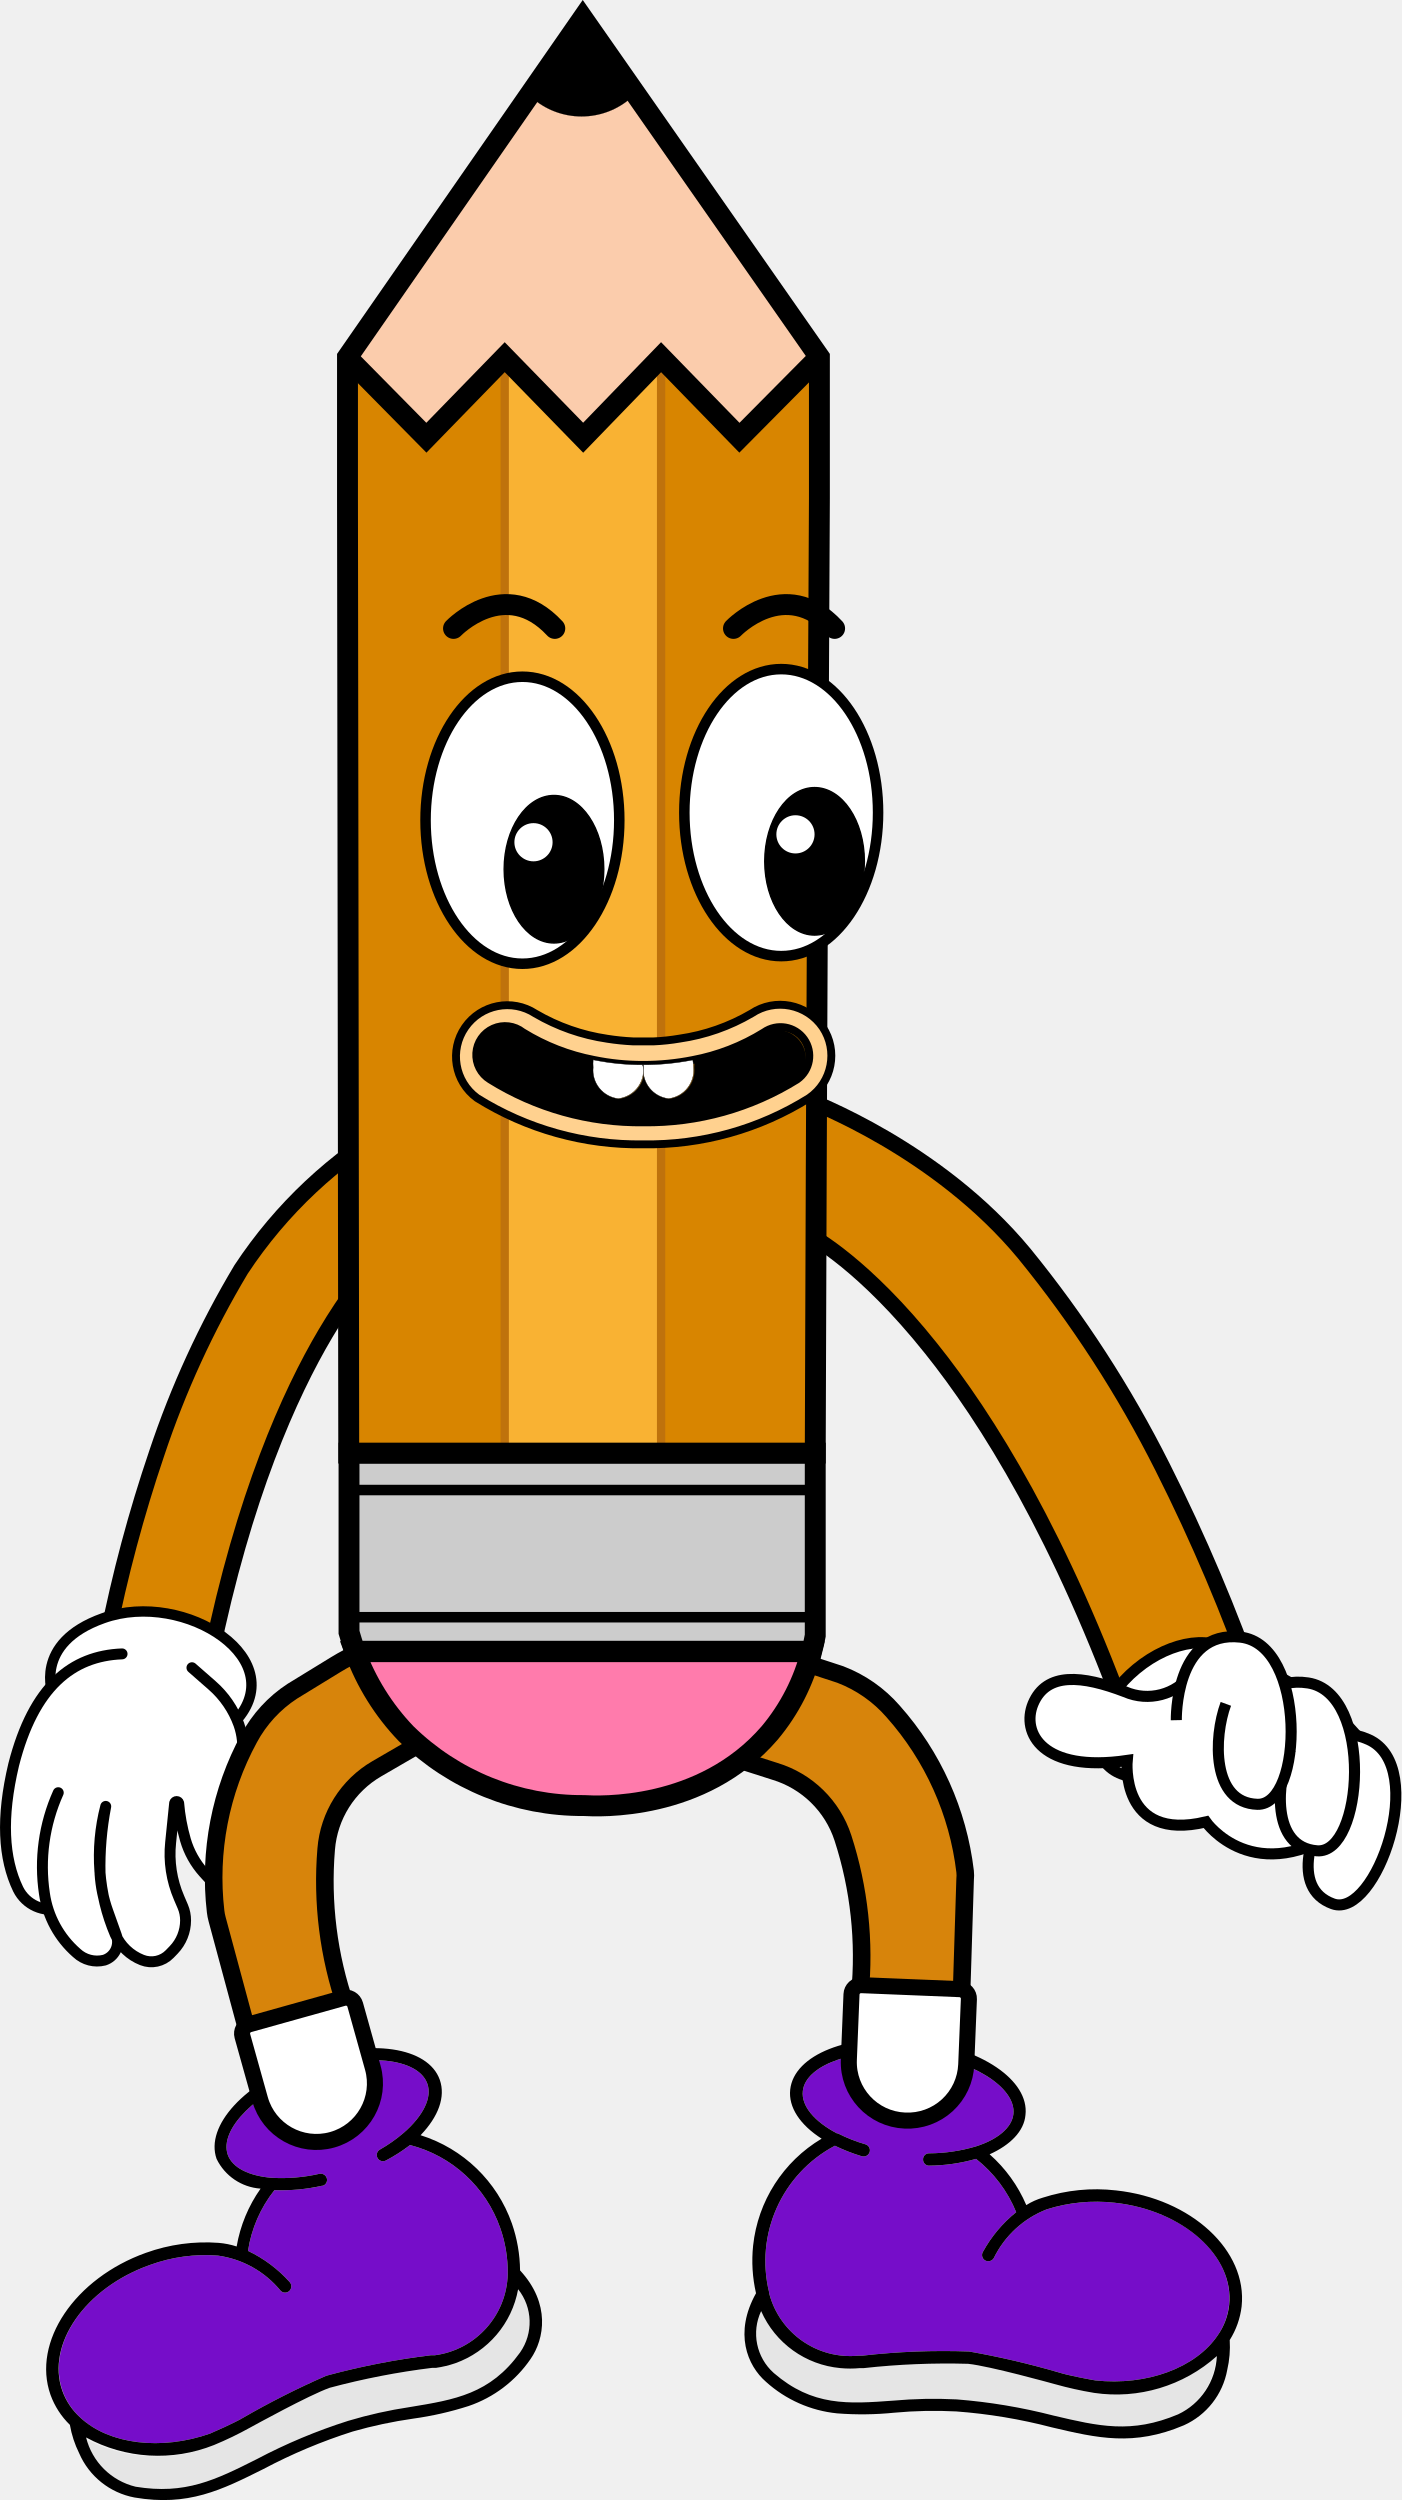
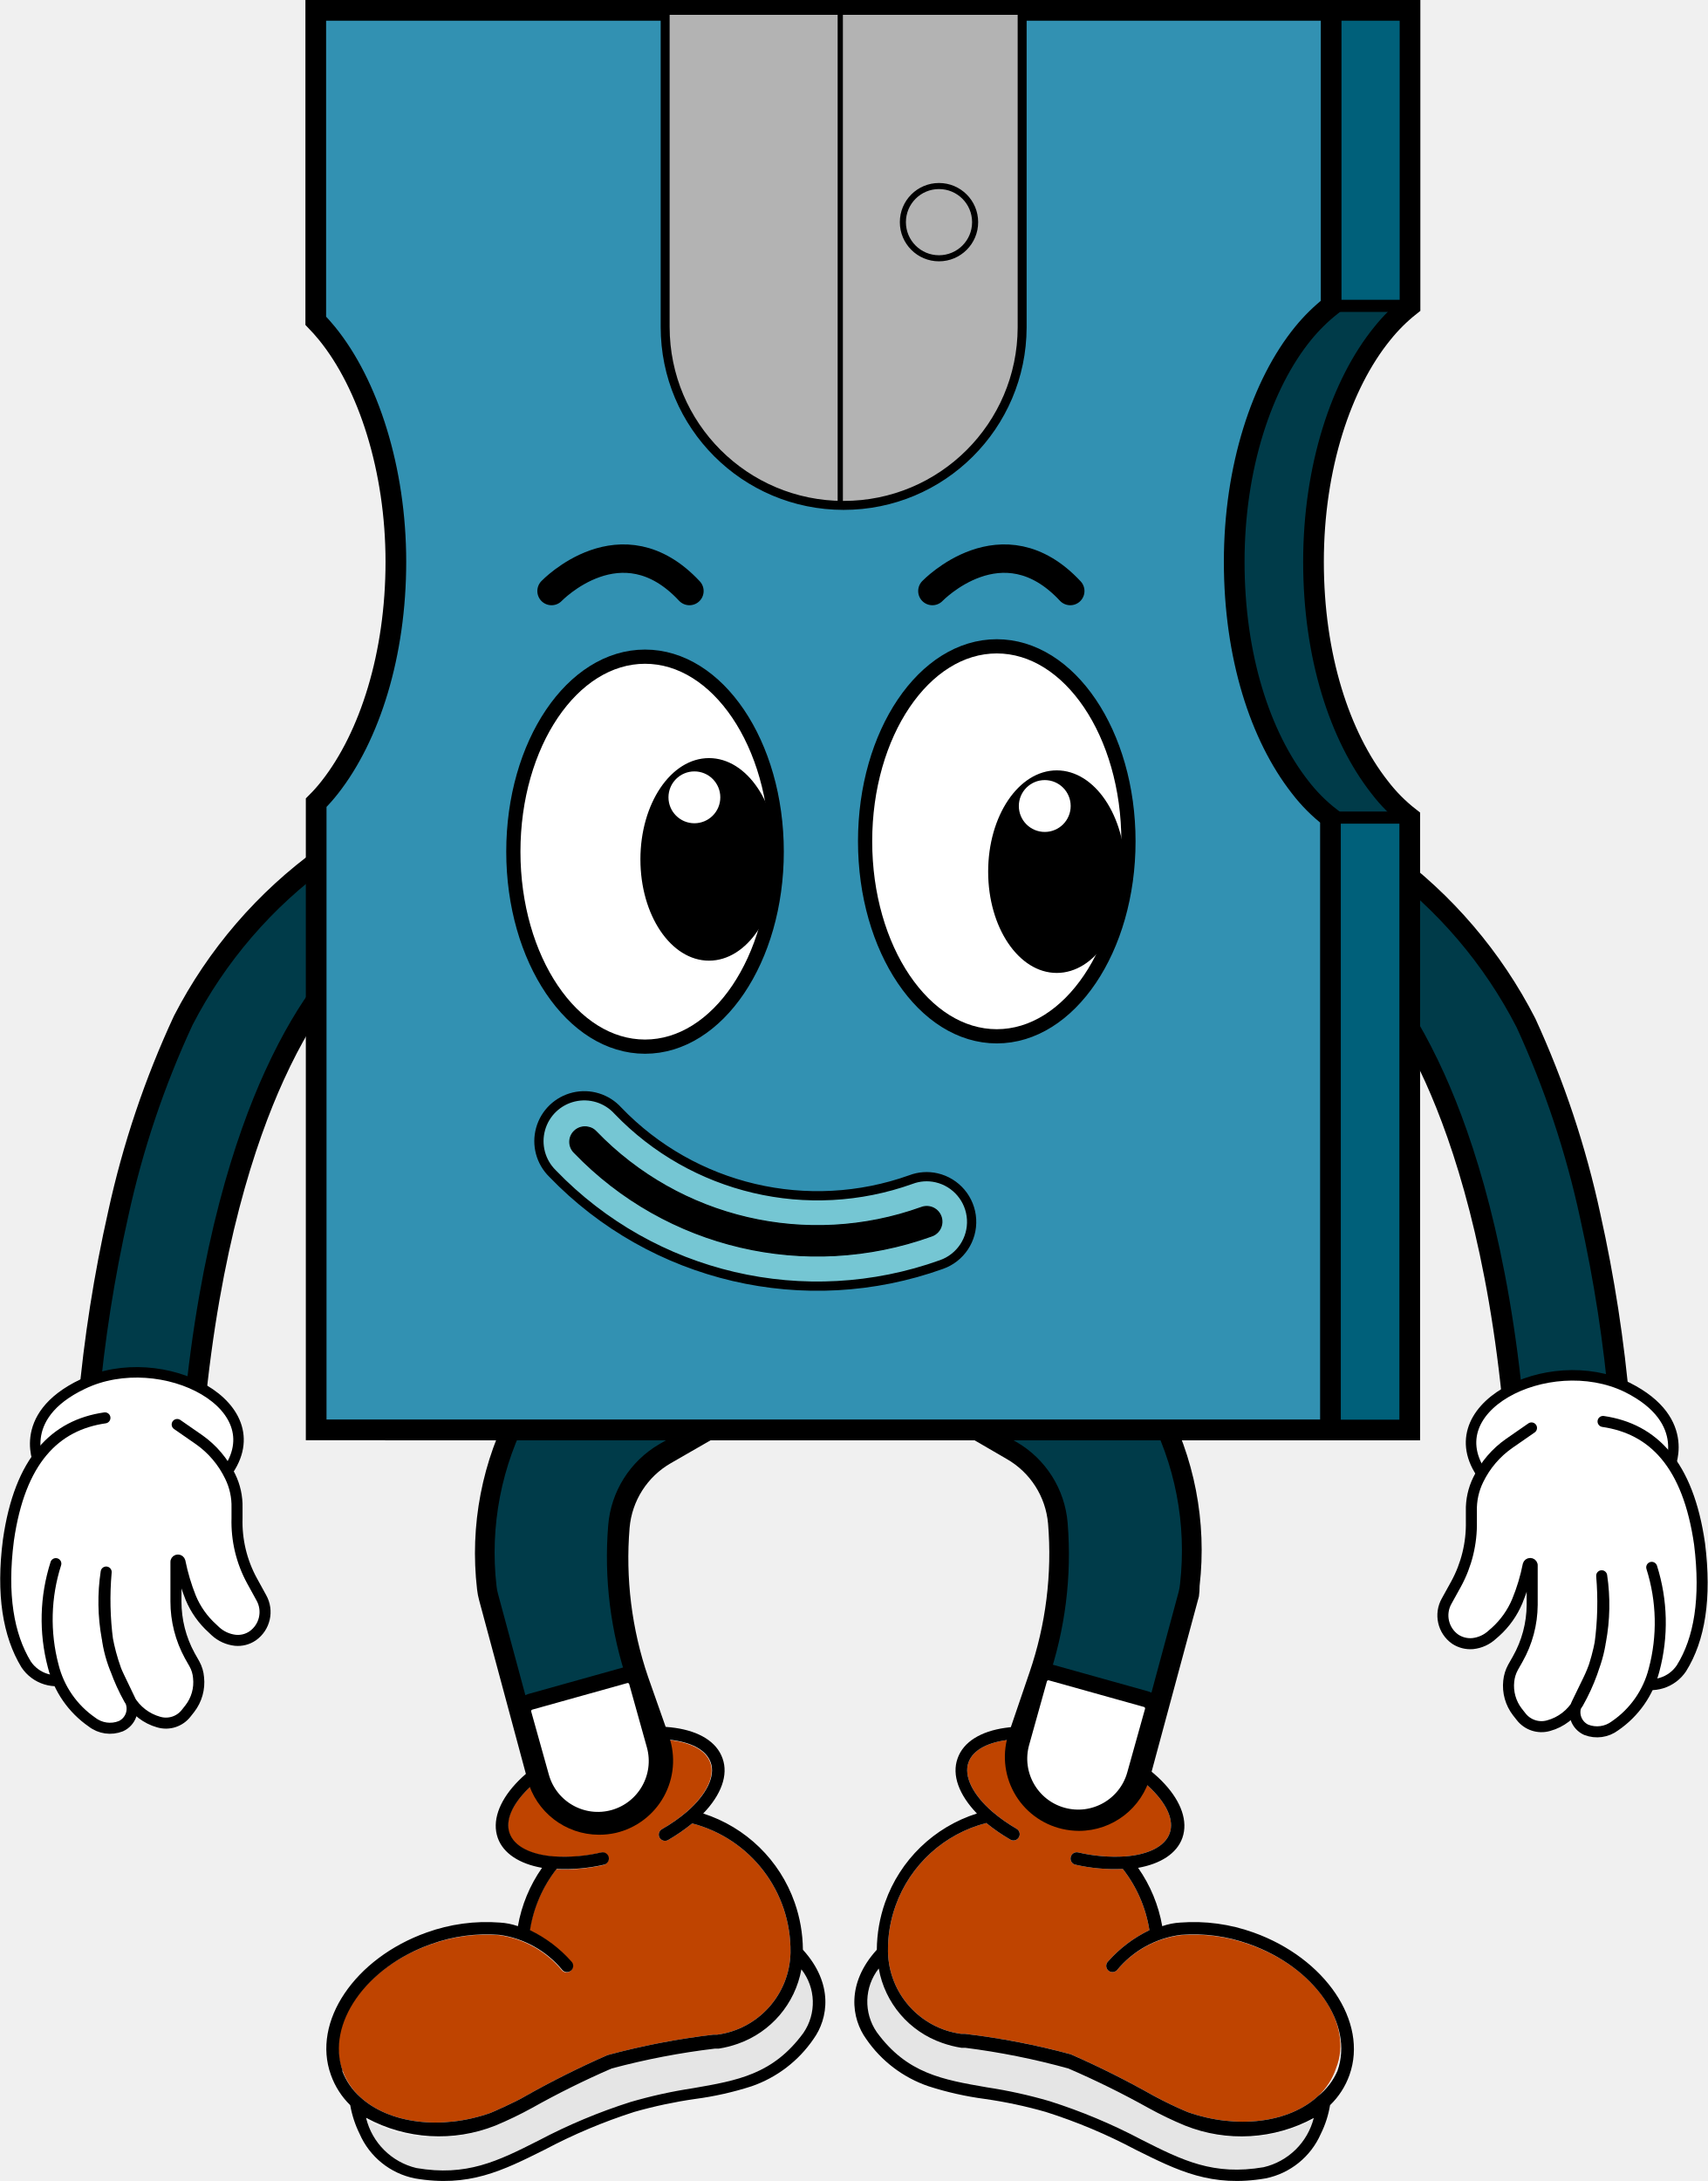
- <svg xmlns="http://www.w3.org/2000/svg" viewBox="0 0 101.27 180.65">
+ <svg xmlns="http://www.w3.org/2000/svg" viewBox="0 0 123.84 158.16">
  <defs>
-     <style>.cls-1,.cls-13{fill:#d88500;}.cls-1,.cls-11,.cls-12,.cls-15,.cls-16,.cls-18,.cls-2,.cls-20,.cls-21,.cls-22,.cls-23,.cls-24,.cls-25,.cls-26,.cls-27,.cls-4,.cls-5,.cls-8,.cls-9{stroke:#000;}.cls-1,.cls-15,.cls-21,.cls-4{stroke-linecap:round;}.cls-1,.cls-15,.cls-4{stroke-linejoin:round;}.cls-1{stroke-width:1.14px;}.cls-2,.cls-25,.cls-26,.cls-3,.cls-4,.cls-5,.cls-9{fill:#fff;}.cls-11,.cls-12,.cls-16,.cls-18,.cls-19,.cls-2,.cls-20,.cls-21,.cls-22,.cls-23,.cls-24,.cls-25,.cls-26,.cls-27,.cls-5,.cls-8,.cls-9{stroke-miterlimit:10;}.cls-2{stroke-width:0.75px;}.cls-4{stroke-width:0.79px;}.cls-5{stroke-width:0.8px;}.cls-6{fill:#e5e5e5;}.cls-7{fill:#760dc9;}.cls-8{fill:#d7840b;stroke-width:1.27px;}.cls-9{stroke-width:1.16px;}.cls-10{fill:#fbccac;}.cls-11{fill:#ff7bac;}.cls-11,.cls-12,.cls-20,.cls-21{stroke-width:1.51px;}.cls-12{fill:#ccc;}.cls-14{fill:#f9b233;}.cls-15{stroke-width:0.01px;}.cls-16{fill:#666;}.cls-16,.cls-26{stroke-width:0.76px;}.cls-17,.cls-18,.cls-19,.cls-20,.cls-21{fill:none;}.cls-18{stroke-width:1.13px;}.cls-19{stroke:#bf720c;stroke-width:0.6px;}.cls-22{fill:#abd6bd;stroke-width:0.29px;}.cls-23{fill:#ffd18f;stroke-width:0.57px;}.cls-24,.cls-25{stroke-width:0.03px;}.cls-27{stroke-width:0.1px;}</style>
+     <style>.cls-1,.cls-7{fill:#003b49;}.cls-1,.cls-10,.cls-11,.cls-12,.cls-13,.cls-14,.cls-15,.cls-16,.cls-17,.cls-18,.cls-19,.cls-2,.cls-20,.cls-21,.cls-4,.cls-8{stroke:#000;}.cls-1,.cls-10,.cls-11,.cls-12,.cls-13,.cls-14,.cls-15,.cls-16,.cls-17,.cls-18,.cls-19,.cls-2,.cls-20,.cls-21,.cls-8{stroke-miterlimit:10;}.cls-1,.cls-10,.cls-12{stroke-width:1.5px;}.cls-18,.cls-2,.cls-3,.cls-4,.cls-8{fill:#fff;}.cls-2{stroke-width:0.76px;}.cls-17,.cls-4{stroke-linecap:round;}.cls-4{stroke-linejoin:round;stroke-width:0.8px;}.cls-5{fill:#e5e5e5;}.cls-6{fill:#bf4400;}.cls-8{stroke-width:1.17px;}.cls-11,.cls-9{fill:#00607a;}.cls-10,.cls-16,.cls-17{fill:none;}.cls-11,.cls-16{stroke-width:0.88px;}.cls-12{fill:#3291b2;}.cls-13,.cls-14,.cls-15{fill:#b3b3b3;}.cls-13{stroke-width:0.65px;}.cls-14{stroke-width:0.38px;}.cls-15{stroke-width:0.44px;}.cls-17{stroke-width:2.06px;}.cls-18{stroke-width:1.03px;}.cls-19{stroke-width:0.13px;}.cls-20{fill:#75c6d3;stroke-width:0.67px;}.cls-21{stroke-width:0.08px;}</style>
  </defs>
  <g id="Layer_2" data-name="Layer 2">
    <g id="personaje">
-       <path class="cls-1" d="M7.76,118.35c2.48.5,5,.94,7.49,1.31,2.36-11.55,5.69-18.94,8.27-23.3,3.14-5.31,5.82-7.3,6.09-7.5l0,0-.88-7.74A33.39,33.39,0,0,0,17.42,91.73,67.32,67.32,0,0,0,11.33,105,104.51,104.51,0,0,0,7.76,118.35Z" />
-       <path class="cls-2" d="M3.83,122.47s-1.49-3.72,3.63-5.54c5.92-2.12,13.93,3.11,9.36,7.65Z" />
-       <ellipse class="cls-3" cx="10.07" cy="123.96" rx="5.97" ry="4.59" />
-       <path class="cls-4" d="M8.82,119.51c-3.61.14-6.39,2.36-7.83,8-.91,3.83-.75,6.78.32,9a2.63,2.63,0,0,0,3.06,1.37h0l.54-3.21" />
-       <path class="cls-4" d="M4.21,129.54a13.05,13.05,0,0,0-1,7.29,7,7,0,0,0,2.33,4.29,2.15,2.15,0,0,0,2,.52h0a1.38,1.38,0,0,0,.87-1.79l-.63-1.77a9.76,9.76,0,0,1-.55-2.67,22.87,22.87,0,0,1,.41-4.88,14.36,14.36,0,0,0,.69,9.25,3.53,3.53,0,0,0,1.93,1.85h0a1.84,1.84,0,0,0,2-.43l.29-.3a3.08,3.08,0,0,0,.86-2.13h0a2.53,2.53,0,0,0-.2-1l-.27-.63a8,8,0,0,1-.61-4l.29-2.85a.15.15,0,0,1,.29,0,13.51,13.51,0,0,0,.49,2.66,6.1,6.1,0,0,0,1.32,2.37l.19.21a2.41,2.41,0,0,0,1.35.8,1.88,1.88,0,0,0,1.27-.18,2.09,2.09,0,0,0,.91-2.66L18,132.23a8.85,8.85,0,0,1-.6-4.58l.1-.74a5,5,0,0,0-.24-2.3h0a6.85,6.85,0,0,0-1.94-2.83l-1.45-1.27" />
-       <path class="cls-1" d="M90.78,122q-4.52,1.59-9.1,3c-5-14-10.41-22.58-14.39-27.55-4.84-6.07-8.53-8.07-8.9-8.27l0,0-.27-9.8c.54.24,9.64,3.64,15.9,11.21A84.33,84.33,0,0,1,84,106,131.21,131.21,0,0,1,90.78,122Z" />
-       <path class="cls-5" d="M89.21,119.7c-1.35-1.63-4.53-1.23-7.1.9s-3.55,5.18-2.19,6.81,4.53,1.24,7.1-.89S90.57,121.34,89.21,119.7Z" />
-       <path class="cls-5" d="M86.08,121a4,4,0,0,1-4.78,1.25c-3.1-1.19-5.68-1.45-6.65.86-.87,2.1.67,5,6.8,4.1,0,0-.56,5.93,5.69,4.44,0,0,3.48,5,10.15.3s-4.4-10.54-4.4-10.54l-5.12-.27Z" />
-       <path class="cls-5" d="M92.61,130s1.9-6.26,6.28-4.3.55,13-2.58,11.87-1.51-5.6.08-7.62" />
-       <path class="cls-5" d="M89.6,127.42s.18-6.54,4.92-5.81,4,12.39.65,12.13-2.94-5-1.93-7.36" />
-       <path class="cls-5" d="M85,124.3s-.14-6.54,4.64-6,4.54,12.18,1.22,12.08-3.17-4.85-2.28-7.26" />
-       <path class="cls-6" d="M15.46,176.68a25,25,0,0,0,2.61-1.26c.24-.13,4.26-2.35,5.76-2.88h0a54.07,54.07,0,0,1,7.41-1.44l.28,0a7.61,7.61,0,0,0,1.37-.33,7,7,0,0,0,4.55-5.35,3.82,3.82,0,0,1,.14,4.57c-2.16,3-4.71,3.41-7.94,3.94a32,32,0,0,0-4.48,1,40,40,0,0,0-6.59,2.76c-3,1.51-5.18,2.59-8.77,2a4.86,4.86,0,0,1-3.62-3.45A10.89,10.89,0,0,0,15.46,176.68Z" />
-       <path class="cls-7" d="M10.85,163.66a11.64,11.64,0,0,1,4.9-.67h0a7.12,7.12,0,0,1,4.53,2.54.45.45,0,0,0,.64,0,.46.46,0,0,0,0-.64,9.59,9.59,0,0,0-3-2.24,9.32,9.32,0,0,1,1.91-4.39,13.36,13.36,0,0,0,3.45-.32l.05,0a.44.44,0,0,0,.29-.52.46.46,0,0,0-.54-.34,12.18,12.18,0,0,1-3.4.29h-.05c-1.64-.14-2.83-.72-3.17-1.66-.65-1.85,2.1-4.58,6-6s7.77-1,8.42.86c.36,1-.3,2.32-1.7,3.54l0,0a10.77,10.77,0,0,1-1.73,1.22.45.45,0,1,0,.45.78A12.08,12.08,0,0,0,29.63,155a9.4,9.4,0,0,1,6.52,6,9.57,9.57,0,0,1,.54,3.26v.07a6.07,6.07,0,0,1-5.26,5.86l-.28,0a53.46,53.46,0,0,0-7.57,1.48,60.11,60.11,0,0,0-5.95,3h0c-.63.39-2.33,1.13-2.45,1.18-3.52,1.24-7.29.79-9.37-1.15a4.76,4.76,0,0,1-1.29-1.93C3.32,169.39,6.17,165.31,10.85,163.66Z" />
-       <path d="M3.65,173.05a5.75,5.75,0,0,0,1.4,2.17,7.47,7.47,0,0,0,.67,2.05,5.45,5.45,0,0,0,4,3.2c3.88.66,6.28-.54,9.32-2.06a38.91,38.91,0,0,1,6.45-2.71,32.7,32.7,0,0,1,4.37-.93,23.63,23.63,0,0,0,4-.91,8.9,8.9,0,0,0,4.48-3.4c1-1.44,1.46-4-.76-6.4a10.65,10.65,0,0,0-.59-3.39,10.25,10.25,0,0,0-6.6-6.38c1.29-1.34,1.82-2.77,1.39-4-.84-2.39-5.05-3-9.57-1.41s-7.4,4.73-6.56,7.12a3.82,3.82,0,0,0,3.18,2.15,10.27,10.27,0,0,0-1.73,4.18,5.78,5.78,0,0,0-1.29-.26,12.73,12.73,0,0,0-5.27.72C5.4,164.63,2.3,169.23,3.65,173.05Zm2.57,3.08a10.89,10.89,0,0,0,9.24.55,25,25,0,0,0,2.61-1.26c.24-.13,4.26-2.35,5.76-2.88h0a54.07,54.07,0,0,1,7.41-1.44l.28,0a7.61,7.61,0,0,0,1.37-.33,7,7,0,0,0,4.55-5.35,3.82,3.82,0,0,1,.14,4.57c-2.16,3-4.71,3.41-7.94,3.94a32,32,0,0,0-4.48,1,40,40,0,0,0-6.59,2.76c-3,1.51-5.18,2.59-8.77,2A4.86,4.86,0,0,1,6.22,176.13ZM4.5,172.75c-1.18-3.36,1.67-7.44,6.35-9.09a11.64,11.64,0,0,1,4.9-.67h0a7.12,7.12,0,0,1,4.53,2.54.45.45,0,0,0,.64,0,.46.46,0,0,0,0-.64,9.59,9.59,0,0,0-3-2.24,9.32,9.32,0,0,1,1.91-4.39,13.36,13.36,0,0,0,3.45-.32l.05,0a.44.44,0,0,0,.29-.52.46.46,0,0,0-.54-.34,12.18,12.18,0,0,1-3.4.29h-.05c-1.64-.14-2.83-.72-3.17-1.66-.65-1.85,2.1-4.58,6-6s7.77-1,8.42.86c.36,1-.3,2.32-1.7,3.54l0,0a10.77,10.77,0,0,1-1.73,1.22.45.45,0,1,0,.45.78A12.08,12.08,0,0,0,29.63,155a9.4,9.4,0,0,1,6.52,6,9.57,9.57,0,0,1,.54,3.26v.07a6.07,6.07,0,0,1-5.26,5.86l-.28,0a53.46,53.46,0,0,0-7.57,1.48,60.11,60.11,0,0,0-5.95,3h0c-.63.39-2.33,1.13-2.45,1.18-3.52,1.24-7.29.79-9.37-1.15A4.76,4.76,0,0,1,4.5,172.75Z" />
-       <path class="cls-8" d="M28,118.68h0a3.82,3.82,0,0,1,4.43,2l0,0a3.82,3.82,0,0,1-1.53,5l-3.67,2.13a7.39,7.39,0,0,0-3.66,5.81h0A27.75,27.75,0,0,0,25,145l1.47,4.29a3.83,3.83,0,0,1-2.75,5h0a3.83,3.83,0,0,1-4.56-2.73l-3.47-12.87a3.82,3.82,0,0,1-.11-.57h0A21.1,21.1,0,0,1,18,125.61h0a9.34,9.34,0,0,1,3.12-3.4l3.15-1.93A14.08,14.08,0,0,1,28,118.68Z" />
-       <path class="cls-9" d="M19.16,145.15h7.08a.69.69,0,0,1,.69.69v4.73a4.23,4.23,0,0,1-4.23,4.23h0a4.23,4.23,0,0,1-4.23-4.23v-4.73a.69.69,0,0,1,.69-.69Z" transform="translate(-39.54 11.65) rotate(-15.62)" />
-       <path class="cls-6" d="M79.06,172.91a26,26,0,0,1-2.83-.63c-.26-.07-4.68-1.3-6.27-1.47h0a54.54,54.54,0,0,0-7.54.31l-.28,0a7.36,7.36,0,0,1-1.41,0A6.94,6.94,0,0,1,55,167a3.81,3.81,0,0,0,.91,4.47c2.8,2.42,5.37,2.24,8.63,2a32.79,32.79,0,0,1,4.59-.09,40.74,40.74,0,0,1,7,1.17c3.27.77,5.63,1.33,9-.09a4.89,4.89,0,0,0,2.73-4.19A10.91,10.91,0,0,1,79.06,172.91Z" />
-       <path class="cls-7" d="M80.55,159.17a11.83,11.83,0,0,0-4.92.48h0a7.14,7.14,0,0,0-3.82,3.52.46.46,0,0,1-.62.17.45.45,0,0,1-.17-.61,9.62,9.62,0,0,1,2.41-2.88A9.45,9.45,0,0,0,70.53,156a12.72,12.72,0,0,1-3.43.49h0a.44.44,0,0,1-.4-.44.43.43,0,0,1,.44-.45,12.09,12.09,0,0,0,3.38-.5l0,0c1.57-.5,2.6-1.35,2.71-2.34.21-1.95-3.1-4-7.22-4.42s-7.79.82-8,2.76c-.12,1.07.83,2.2,2.47,3.06l.06,0a11.55,11.55,0,0,0,2,.79.45.45,0,0,1,.3.56.46.46,0,0,1-.57.3,12.86,12.86,0,0,1-1.94-.76,9.44,9.44,0,0,0-4.75,10.61l0,.06a6.06,6.06,0,0,0,6.46,4.5l.28,0a51.5,51.5,0,0,1,7.71-.3,60.53,60.53,0,0,1,6.47,1.51h0c.69.23,2.52.56,2.65.58,3.71.4,7.27-.91,8.85-3.27a4.68,4.68,0,0,0,.81-2.18C89.2,163,85.49,159.71,80.55,159.17Z" />
-       <path d="M89.72,166.66a5.82,5.82,0,0,1-.86,2.43,7.49,7.49,0,0,1-.18,2.16,5.46,5.46,0,0,1-3.13,4c-3.63,1.54-6.24.93-9.55.15a38.53,38.53,0,0,0-6.9-1.15,31,31,0,0,0-4.46.09,23.14,23.14,0,0,1-4.15.05,9,9,0,0,1-5.14-2.28c-1.35-1.17-2.33-3.53-.72-6.4a10.46,10.46,0,0,1-.21-3.44,10.26,10.26,0,0,1,4.95-7.73c-1.56-1-2.41-2.27-2.27-3.55.28-2.52,4.23-4.09,9-3.57s8.29,2.9,8,5.41C74,154,73,155,71.51,155.67a10.26,10.26,0,0,1,2.65,3.67,4.72,4.72,0,0,1,1.2-.54,12.58,12.58,0,0,1,5.29-.52C86.09,158.87,90.15,162.63,89.72,166.66Zm-1.79,3.59a10.91,10.91,0,0,1-8.87,2.66,26,26,0,0,1-2.83-.63c-.26-.07-4.68-1.3-6.27-1.47h0a54.54,54.54,0,0,0-7.54.31l-.28,0a7.36,7.36,0,0,1-1.41,0A6.94,6.94,0,0,1,55,167a3.81,3.81,0,0,0,.91,4.47c2.8,2.42,5.37,2.24,8.63,2a32.79,32.79,0,0,1,4.59-.09,40.74,40.74,0,0,1,7,1.17c3.27.77,5.63,1.33,9-.09A4.89,4.89,0,0,0,87.93,170.25Zm.89-3.69c.38-3.53-3.33-6.85-8.27-7.39a11.83,11.83,0,0,0-4.92.48h0a7.14,7.14,0,0,0-3.82,3.52.46.46,0,0,1-.62.17.45.45,0,0,1-.17-.61,9.62,9.62,0,0,1,2.41-2.88A9.45,9.45,0,0,0,70.53,156a12.72,12.72,0,0,1-3.43.49h0a.44.44,0,0,1-.4-.44.43.43,0,0,1,.44-.45,12.09,12.09,0,0,0,3.38-.5l0,0c1.57-.5,2.6-1.35,2.71-2.34.21-1.95-3.1-4-7.22-4.42s-7.79.82-8,2.76c-.12,1.07.83,2.2,2.47,3.06l.06,0a11.55,11.55,0,0,0,2,.79.45.45,0,0,1,.3.56.46.46,0,0,1-.57.3,12.86,12.86,0,0,1-1.94-.76,9.44,9.44,0,0,0-4.75,10.61l0,.06a6.06,6.06,0,0,0,6.46,4.5l.28,0a51.5,51.5,0,0,1,7.71-.3,60.53,60.53,0,0,1,6.47,1.51h0c.69.23,2.52.56,2.65.58,3.71.4,7.27-.91,8.85-3.27A4.68,4.68,0,0,0,88.82,166.56Z" />
-       <path class="cls-8" d="M53.19,119.18h0a3.82,3.82,0,0,0-3.84,3v0A3.81,3.81,0,0,0,52,126.72L56,128a7.43,7.43,0,0,1,4.91,4.81h0a27.8,27.8,0,0,1,1.22,11.31l-.44,4.52a3.83,3.83,0,0,0,3.83,4.2h0a3.83,3.83,0,0,0,3.8-3.71l.42-13.32a2.73,2.73,0,0,0,0-.57h0a21.15,21.15,0,0,0-5.2-11.57h0A9.59,9.59,0,0,0,60.72,121l-3.51-1.15A14.44,14.44,0,0,0,53.19,119.18Z" />
-       <path class="cls-9" d="M65.57,143.59h0a4.23,4.23,0,0,1,4.23,4.23v4.73a.69.69,0,0,1-.69.69H62a.69.69,0,0,1-.69-.69v-4.73A4.23,4.23,0,0,1,65.57,143.59Z" transform="translate(125.07 299.37) rotate(-177.67)" />
-       <polygon class="cls-10" points="59.2 25.81 53.43 31.63 47.77 25.81 42.14 31.63 36.47 25.81 30.82 31.63 25.07 25.81 42.11 1.32 59.2 25.81" />
-       <path class="cls-11" d="M58.62,119.35a14.85,14.85,0,0,1-3,5.87c-4.89,5.68-12.42,5.31-13.43,5.25a18.16,18.16,0,0,1-12.84-5.19,17,17,0,0,1-3.7-5.93Z" />
-       <path class="cls-12" d="M58.91,105q0,6.6,0,13.19c-.06.33-.14.71-.25,1.13h-33c-.19-.51-.33-1-.44-1.37V105Z" />
-       <path class="cls-13" d="M59.2,25.81V36s-.23,46-.29,69H47.77V25.81l5.66,5.82Z" />
-       <polygon class="cls-13" points="36.45 25.79 36.45 105.01 25.14 105.01 25.05 35.97 25.05 25.79 30.8 31.61 36.45 25.79" />
-       <polygon class="cls-14" points="47.77 25.81 47.77 105.03 36.47 105.03 36.47 25.81 42.14 31.63 47.77 25.81" />
-       <path class="cls-15" d="M38.37,7a5.43,5.43,0,0,0,7.31,0L42.11,1.32Z" />
-       <line class="cls-16" x1="25.16" y1="107.67" x2="59.12" y2="107.67" />
-       <line class="cls-16" x1="25.16" y1="116.86" x2="59.12" y2="116.86" />
-       <line class="cls-17" x1="47.77" y1="25.81" x2="47.77" y2="25.77" />
-       <line class="cls-18" x1="36.47" y1="105.04" x2="36.47" y2="105.03" />
-       <line class="cls-18" x1="36.47" y1="25.81" x2="36.47" y2="25.8" />
-       <line class="cls-19" x1="47.77" y1="25.77" x2="47.77" y2="105.03" />
-       <line class="cls-19" x1="36.47" y1="25.85" x2="36.47" y2="105.03" />
-       <path class="cls-20" d="M59.21,25.81,42.11,1.32l-17,24.49V36l.09,69H58.91c.06-23,.3-69,.3-69Z" />
-       <polyline class="cls-20" points="25.07 25.81 30.81 31.63 36.47 25.81 42.14 31.63 47.77 25.81 53.43 31.63 59.2 25.81" />
-       <path class="cls-21" d="M32.77,45.41s3.72-3.88,7.32,0" />
-       <path class="cls-21" d="M53,45.41s3.72-3.88,7.31,0" />
-       <path class="cls-22" d="M46.48,76.94a1.21,1.21,0,0,1,0,.19,1.21,1.21,0,0,1,0-.19Z" />
-       <path class="cls-23" d="M59.45,74.23a3.72,3.72,0,0,0-5.14-1,14.34,14.34,0,0,1-5.2,1.82,14.93,14.93,0,0,1-1.86.2H46.5c-.26,0-.52,0-.77,0a17,17,0,0,1-1.85-.19,14.41,14.41,0,0,1-5.19-1.82,3.71,3.71,0,0,0-4.22,6.1,22,22,0,0,0,12,3.35,21.93,21.93,0,0,0,12-3.35A3.71,3.71,0,0,0,59.45,74.23ZM57.6,78A20.48,20.48,0,0,1,46.5,81.1,20.43,20.43,0,0,1,35.41,78a2.08,2.08,0,1,1,2.37-3.41,15.24,15.24,0,0,0,5.13,2,17.6,17.6,0,0,0,3.57.36h0a18.38,18.38,0,0,0,3.57-.35,15,15,0,0,0,5.15-2A2.08,2.08,0,0,1,57.6,78Z" />
-       <path class="cls-24" d="M57.6,78A20.48,20.48,0,0,1,46.5,81.1,20.43,20.43,0,0,1,35.41,78a2.08,2.08,0,1,1,2.37-3.41,15.24,15.24,0,0,0,5.13,2,3.31,3.31,0,0,0,0,.55,2.07,2.07,0,0,0,1.81,2.26,2.07,2.07,0,0,0,1.82-2.26,2.07,2.07,0,0,0,1.82,2.26,2.07,2.07,0,0,0,1.81-2.26,3.1,3.1,0,0,0,0-.54,15,15,0,0,0,5.15-2A2.08,2.08,0,0,1,57.6,78Z" />
-       <path class="cls-24" d="M46.5,76.94a1.21,1.21,0,0,0,0,.19,1.21,1.21,0,0,0,0-.19Z" />
-       <path class="cls-25" d="M46.49,77.13a2.07,2.07,0,0,1-1.82,2.26,2.07,2.07,0,0,1-1.81-2.26,3.31,3.31,0,0,1,0-.55,17.6,17.6,0,0,0,3.57.36A1.21,1.21,0,0,1,46.49,77.13Z" />
-       <path class="cls-25" d="M50.12,77.13a2.07,2.07,0,0,1-1.81,2.26,2.07,2.07,0,0,1-1.82-2.26,1.21,1.21,0,0,1,0-.19h0a18.38,18.38,0,0,0,3.57-.35A3.1,3.1,0,0,1,50.12,77.13Z" />
-       <ellipse class="cls-26" cx="37.75" cy="59.27" rx="7" ry="10.37" />
-       <ellipse class="cls-27" cx="40.03" cy="62.81" rx="3.6" ry="5.33" />
-       <circle class="cls-3" cx="38.55" cy="60.86" r="1.38" />
-       <ellipse class="cls-26" cx="56.45" cy="58.72" rx="7" ry="10.37" />
-       <ellipse class="cls-27" cx="58.86" cy="62.24" rx="3.6" ry="5.33" />
-       <circle class="cls-3" cx="57.48" cy="60.29" r="1.38" />
+       <path class="cls-1" d="M6.42,101.77q3.83.35,7.67.51C15.23,90.42,17.78,82.64,19.9,78c2.59-5.68,5.07-8,5.32-8.18l0,0-1.71-7.69A33.61,33.61,0,0,0,13.29,74,67.06,67.06,0,0,0,8.58,88,105.15,105.15,0,0,0,6.42,101.77Z" />
+       <path class="cls-2" d="M2.91,106.33S1,102.75,6,100.37c5.72-2.76,14.33,1.64,10.23,6.69Z" />
+       <ellipse class="cls-3" cx="9.34" cy="107.15" rx="6.03" ry="4.64" transform="translate(-11.29 1.59) rotate(-6.08)" />
+       <path class="cls-4" d="M7.61,102.82c-3.61.52-6.17,3.06-7,8.87-.51,3.94,0,6.89,1.28,9a2.67,2.67,0,0,0,3.22,1h0l.2-3.29" />
+       <path class="cls-4" d="M4.05,113.39a13.25,13.25,0,0,0-.19,7.43,7,7,0,0,0,2.81,4.06,2.13,2.13,0,0,0,2.09.3h0a1.39,1.39,0,0,0,.68-1.88l-.82-1.71A9.5,9.5,0,0,1,7.81,119a22.57,22.57,0,0,1-.11-5,14.46,14.46,0,0,0,1.68,9.23,3.57,3.57,0,0,0,2.13,1.65h0a1.86,1.86,0,0,0,2-.65l.26-.33a3.11,3.11,0,0,0,.63-2.24h0a2.45,2.45,0,0,0-.3-1l-.34-.6a8.18,8.18,0,0,1-1-3.93l0-2.89a.15.15,0,0,1,.29,0,15.1,15.1,0,0,0,.78,2.62,6.18,6.18,0,0,0,1.58,2.23l.21.2a2.55,2.55,0,0,0,1.45.66,1.9,1.9,0,0,0,1.25-.32,2.11,2.11,0,0,0,.63-2.77l-.67-1.22a8.93,8.93,0,0,1-1.09-4.55l0-.75a4.87,4.87,0,0,0-.5-2.28h0a6.92,6.92,0,0,0-2.24-2.65l-1.6-1.11" />
+       <path class="cls-1" d="M117.46,102q-3.83.34-7.67.49c-1.1-11.87-3.62-19.65-5.73-24.32-2.57-5.68-5-8-5.29-8.2l0,0,1.74-7.69a33.86,33.86,0,0,1,10.16,11.9,67.78,67.78,0,0,1,4.66,14A105.39,105.39,0,0,1,117.46,102Z" />
+       <path class="cls-2" d="M121,106.6s1.9-3.56-3-6c-5.72-2.78-14.34,1.6-10.25,6.66Z" />
+       <ellipse class="cls-3" cx="114.52" cy="107.41" rx="4.64" ry="6.03" transform="translate(-4.75 209.52) rotate(-83.73)" />
+       <path class="cls-4" d="M116.26,103.08c3.62.53,6.17,3.08,7,8.89.49,3.94,0,6.9-1.31,9a2.67,2.67,0,0,1-3.23,1h0l-.18-3.29" />
+       <path class="cls-4" d="M119.79,113.66a13.29,13.29,0,0,1,.17,7.44,7,7,0,0,1-2.83,4.05,2.16,2.16,0,0,1-2.09.29h0a1.4,1.4,0,0,1-.68-1.89l.83-1.71a9.68,9.68,0,0,0,.85-2.62,22.55,22.55,0,0,0,.12-4.95,14.43,14.43,0,0,1-1.71,9.22,3.55,3.55,0,0,1-2.14,1.65h0a1.87,1.87,0,0,1-2-.66l-.26-.33a3.11,3.11,0,0,1-.63-2.24h0a2.64,2.64,0,0,1,.31-1l.34-.6a8.08,8.08,0,0,0,1.05-3.93l0-2.89a.15.15,0,0,0-.29,0,14,14,0,0,1-.79,2.62,6.27,6.27,0,0,1-1.58,2.23l-.22.19a2.46,2.46,0,0,1-1.44.66,2,2,0,0,1-1.26-.32,2.11,2.11,0,0,1-.62-2.77l.68-1.23a9.09,9.09,0,0,0,1.11-4.54l0-.75a4.87,4.87,0,0,1,.5-2.28h0a6.87,6.87,0,0,1,2.26-2.64l1.6-1.11" />
+       <path class="cls-5" d="M35.9,154.14a27.42,27.42,0,0,0,2.64-1.27A62.93,62.93,0,0,1,44.36,150l0,0a53.23,53.23,0,0,1,7.49-1.44l.28,0a7.75,7.75,0,0,0,1.38-.35,7.05,7.05,0,0,0,4.61-5.4,3.9,3.9,0,0,1,.14,4.62c-2.2,3-4.77,3.44-8,4a34.59,34.59,0,0,0-4.53,1,40.53,40.53,0,0,0-6.66,2.79c-3,1.52-5.24,2.62-8.87,2a4.93,4.93,0,0,1-3.66-3.48A11.06,11.06,0,0,0,35.9,154.14Z" />
+       <path class="cls-6" d="M31.24,141a11.87,11.87,0,0,1,4.95-.67h0a7.2,7.2,0,0,1,4.58,2.57.46.46,0,0,0,.64,0,.45.45,0,0,0,0-.64,9.53,9.53,0,0,0-3-2.27,9.53,9.53,0,0,1,1.93-4.44,12.84,12.84,0,0,0,3.49-.32h0a.47.47,0,0,0,.29-.53.46.46,0,0,0-.54-.35,11.76,11.76,0,0,1-3.44.29h0c-1.67-.13-2.87-.72-3.21-1.68-.66-1.86,2.12-4.62,6.07-6s7.85-1,8.51.86c.37,1-.31,2.35-1.72,3.58l0,0A11.72,11.72,0,0,1,48,132.65a.45.45,0,1,0,.46.78,13.25,13.25,0,0,0,1.74-1.2,9.53,9.53,0,0,1,7.13,9.33v.06A6.13,6.13,0,0,1,52,147.55l-.28,0a53.4,53.4,0,0,0-7.66,1.48,66.26,66.26,0,0,0-6,3l0,0c-.64.39-2.35,1.14-2.48,1.19-3.56,1.26-7.36.79-9.47-1.16a4.85,4.85,0,0,1-1.3-2C23.62,146.78,26.5,142.65,31.24,141Z" />
+       <path d="M24,150.47a5.74,5.74,0,0,0,1.4,2.19,7.69,7.69,0,0,0,.68,2.08,5.56,5.56,0,0,0,4,3.23c3.92.67,6.35-.55,9.42-2.08A39.76,39.76,0,0,1,46,153.15a33.44,33.44,0,0,1,4.42-.94,23.29,23.29,0,0,0,4.09-.92A9,9,0,0,0,59,147.86c1.06-1.47,1.48-4-.77-6.47a10.58,10.58,0,0,0-.6-3.43A10.4,10.4,0,0,0,51,131.51c1.3-1.35,1.84-2.79,1.4-4-.85-2.42-5.1-3-9.67-1.42s-7.48,4.77-6.63,7.19c.4,1.13,1.58,1.88,3.21,2.17a10.52,10.52,0,0,0-1.75,4.23,4.83,4.83,0,0,0-1.3-.26,12.77,12.77,0,0,0-5.32.72C25.73,142,22.6,146.61,24,150.47Zm2.58,3.12a11.06,11.06,0,0,0,9.35.55,27.42,27.42,0,0,0,2.64-1.27A62.93,62.93,0,0,1,44.36,150l0,0a53.23,53.23,0,0,1,7.49-1.44l.28,0a7.75,7.75,0,0,0,1.38-.35,7.05,7.05,0,0,0,4.61-5.4,3.9,3.9,0,0,1,.14,4.62c-2.2,3-4.77,3.44-8,4a34.59,34.59,0,0,0-4.53,1,40.53,40.53,0,0,0-6.66,2.79c-3,1.52-5.24,2.62-8.87,2A4.93,4.93,0,0,1,26.55,153.59Zm-1.73-3.42c-1.2-3.39,1.68-7.52,6.42-9.19a11.87,11.87,0,0,1,4.95-.67h0a7.2,7.2,0,0,1,4.58,2.57.46.46,0,0,0,.64,0,.45.45,0,0,0,0-.64,9.53,9.53,0,0,0-3-2.27,9.53,9.53,0,0,1,1.93-4.44,12.84,12.84,0,0,0,3.49-.32h0a.47.47,0,0,0,.29-.53.46.46,0,0,0-.54-.35,11.76,11.76,0,0,1-3.44.29h0c-1.67-.13-2.87-.72-3.21-1.68-.66-1.86,2.12-4.62,6.07-6s7.85-1,8.51.86c.37,1-.31,2.35-1.72,3.58l0,0A11.72,11.72,0,0,1,48,132.65a.45.45,0,1,0,.46.78,13.25,13.25,0,0,0,1.74-1.2,9.53,9.53,0,0,1,7.13,9.33v.06A6.13,6.13,0,0,1,52,147.55l-.28,0a53.4,53.4,0,0,0-7.66,1.48,66.26,66.26,0,0,0-6,3l0,0c-.64.39-2.35,1.14-2.48,1.19-3.56,1.26-7.36.79-9.47-1.16A4.85,4.85,0,0,1,24.82,150.17Z" />
+       <path class="cls-7" d="M43.39,132.29a4.62,4.62,0,0,1-4.46-3.41l-3.51-13a5.43,5.43,0,0,1-.13-.68,22.06,22.06,0,0,1,2.52-13,10.27,10.27,0,0,1,3.4-3.71l3.21-2a14.76,14.76,0,0,1,4-1.7,4.38,4.38,0,0,1,1.19-.16,4.65,4.65,0,0,1,2.34,8.66l-3.71,2.15a6.75,6.75,0,0,0-3.33,5.28,27.37,27.37,0,0,0,1.38,11.11l1.49,4.34a4.6,4.6,0,0,1-3.33,6A4.55,4.55,0,0,1,43.39,132.29Z" />
+       <path d="M49.59,95.39a3.88,3.88,0,0,1,3.48,2.19l0,0a3.87,3.87,0,0,1-1.55,5l-3.71,2.15a7.51,7.51,0,0,0-3.7,5.87,28.14,28.14,0,0,0,1.42,11.41l1.49,4.34a3.87,3.87,0,0,1-2.79,5,3.75,3.75,0,0,1-.87.1,3.86,3.86,0,0,1-3.73-2.86l-3.51-13a3.38,3.38,0,0,1-.11-.57,21.33,21.33,0,0,1,2.43-12.58,9.6,9.6,0,0,1,3.15-3.43l3.19-2a14.53,14.53,0,0,1,3.78-1.62,3.81,3.81,0,0,1,1-.13m0-1.5a5.33,5.33,0,0,0-1.38.18A15.54,15.54,0,0,0,44,95.86L40.84,97.8l0,0h0a11,11,0,0,0-3.64,4,22.68,22.68,0,0,0-2.6,13.47,5.12,5.12,0,0,0,.15.78l3.5,13a5.38,5.38,0,0,0,5.19,4,5.53,5.53,0,0,0,1.21-.13,5.38,5.38,0,0,0,3.87-7L47,121.6a26.59,26.59,0,0,1-1.34-10.8,6,6,0,0,1,3-4.7L52.31,104a5.39,5.39,0,0,0,2.14-7l0,0a5.37,5.37,0,0,0-4.83-3Z" />
+       <path class="cls-8" d="M39.63,122.27h7.15a.7.7,0,0,1,.7.7v4.78A4.28,4.28,0,0,1,43.21,132h0a4.28,4.28,0,0,1-4.28-4.28V123A.7.7,0,0,1,39.63,122.27Z" transform="translate(-32.64 16.33) rotate(-15.62)" />
+       <path class="cls-5" d="M85.94,154.14a26.31,26.31,0,0,1-2.64-1.27A64.26,64.26,0,0,0,77.48,150l0,0A53.23,53.23,0,0,0,70,148.5l-.28,0a7.75,7.75,0,0,1-1.38-.35,7,7,0,0,1-4.61-5.4,3.9,3.9,0,0,0-.14,4.62c2.19,3,4.77,3.44,8,4a34.59,34.59,0,0,1,4.53,1,40.53,40.53,0,0,1,6.66,2.79c3,1.52,5.23,2.62,8.86,2a4.9,4.9,0,0,0,3.66-3.48A11,11,0,0,1,85.94,154.14Z" />
+       <path class="cls-6" d="M90.6,141a11.87,11.87,0,0,0-4.95-.67h0A7.2,7.2,0,0,0,81,142.88a.46.46,0,0,1-.64,0,.45.45,0,0,1,0-.64,9.53,9.53,0,0,1,3-2.27,9.63,9.63,0,0,0-1.93-4.44,12.81,12.81,0,0,1-3.49-.32h0a.46.46,0,0,1-.29-.53.45.45,0,0,1,.54-.35,11.69,11.69,0,0,0,3.43.29h0c1.66-.13,2.87-.72,3.21-1.68.66-1.86-2.12-4.62-6.07-6s-7.85-1-8.52.86c-.36,1,.31,2.35,1.73,3.58l0,0a11.83,11.83,0,0,0,1.76,1.24.45.45,0,0,1,.16.62.45.45,0,0,1-.62.16,13.25,13.25,0,0,1-1.74-1.2,9.49,9.49,0,0,0-6.58,6,9.34,9.34,0,0,0-.55,3.3v.06a6.13,6.13,0,0,0,5.31,5.93l.28,0a53.4,53.4,0,0,1,7.66,1.48,66.26,66.26,0,0,1,6,3l0,0a27.23,27.23,0,0,0,2.48,1.19c3.56,1.26,7.36.79,9.46-1.16a4.75,4.75,0,0,0,1.3-2C98.21,146.78,95.34,142.65,90.6,141Z" />
+       <path d="M97.87,150.47a5.65,5.65,0,0,1-1.41,2.19,7.33,7.33,0,0,1-.67,2.08,5.58,5.58,0,0,1-4,3.23c-3.93.67-6.35-.55-9.43-2.08a39,39,0,0,0-6.52-2.74,33,33,0,0,0-4.41-.94,23.29,23.29,0,0,1-4.09-.92,9,9,0,0,1-4.52-3.43c-1.06-1.47-1.48-4,.77-6.47a10.58,10.58,0,0,1,.6-3.43,10.38,10.38,0,0,1,6.66-6.45c-1.3-1.35-1.84-2.79-1.4-4,.85-2.42,5.1-3,9.67-1.42s7.48,4.77,6.63,7.19c-.4,1.13-1.58,1.88-3.21,2.17a10.52,10.52,0,0,1,1.75,4.23,4.76,4.76,0,0,1,1.3-.26,12.8,12.8,0,0,1,5.32.72C96.11,142,99.24,146.61,97.87,150.47Zm-2.59,3.12a11,11,0,0,1-9.34.55,26.31,26.31,0,0,1-2.64-1.27A64.26,64.26,0,0,0,77.48,150l0,0A53.23,53.23,0,0,0,70,148.5l-.28,0a7.75,7.75,0,0,1-1.38-.35,7,7,0,0,1-4.61-5.4,3.9,3.9,0,0,0-.14,4.62c2.19,3,4.77,3.44,8,4a34.59,34.59,0,0,1,4.53,1,40.53,40.53,0,0,1,6.66,2.79c3,1.52,5.23,2.62,8.86,2A4.9,4.9,0,0,0,95.28,153.59ZM97,150.17c1.2-3.39-1.67-7.52-6.41-9.19a11.87,11.87,0,0,0-4.95-.67h0A7.2,7.2,0,0,0,81,142.88a.46.46,0,0,1-.64,0,.45.45,0,0,1,0-.64,9.53,9.53,0,0,1,3-2.27,9.63,9.63,0,0,0-1.93-4.44,12.81,12.81,0,0,1-3.49-.32h0a.46.46,0,0,1-.29-.53.45.45,0,0,1,.54-.35,11.69,11.69,0,0,0,3.43.29h0c1.66-.13,2.87-.72,3.21-1.68.66-1.86-2.12-4.62-6.07-6s-7.85-1-8.52.86c-.36,1,.31,2.35,1.73,3.58l0,0a11.83,11.83,0,0,0,1.76,1.24.45.45,0,0,1,.16.62.45.45,0,0,1-.62.16,13.25,13.25,0,0,1-1.74-1.2,9.49,9.49,0,0,0-6.58,6,9.34,9.34,0,0,0-.55,3.3v.06a6.13,6.13,0,0,0,5.31,5.93l.28,0a53.4,53.4,0,0,1,7.66,1.48,66.26,66.26,0,0,1,6,3l0,0a27.23,27.23,0,0,0,2.48,1.19c3.56,1.26,7.36.79,9.46-1.16A4.75,4.75,0,0,0,97,150.17Z" />
+       <path class="cls-7" d="M78.19,132.06a4.7,4.7,0,0,1-1-.12,4.62,4.62,0,0,1-3.32-6l1.48-4.34a27.39,27.39,0,0,0,1.39-11.11,6.75,6.75,0,0,0-3.34-5.28l-3.71-2.15a4.65,4.65,0,0,1,3.53-8.51,15.17,15.17,0,0,1,4,1.71l3.18,1.94a10.33,10.33,0,0,1,3.42,3.72,21.93,21.93,0,0,1,2.52,13,5.1,5.1,0,0,1-.13.68l-3.51,13a4.62,4.62,0,0,1-4.45,3.42Z" />
+       <path d="M72,95.16a3.74,3.74,0,0,1,1,.13,14.26,14.26,0,0,1,3.79,1.62L80,98.85a9.54,9.54,0,0,1,3.15,3.44h0a21.33,21.33,0,0,1,2.43,12.58,3.78,3.78,0,0,1-.1.57l-3.51,13a3.87,3.87,0,0,1-3.73,2.86,4.48,4.48,0,0,1-.88-.1,3.87,3.87,0,0,1-2.78-5L76,121.85a28.17,28.17,0,0,0,1.43-11.41,7.49,7.49,0,0,0-3.71-5.87L70,102.42a3.87,3.87,0,0,1-1.54-5l0-.05A3.87,3.87,0,0,1,72,95.16m0-1.51a5.41,5.41,0,0,0-4.84,3l0,0a5.4,5.4,0,0,0,2.15,7l3.7,2.15a6,6,0,0,1,3,4.69,26.57,26.57,0,0,1-1.35,10.8l-1.48,4.34a5.36,5.36,0,0,0,3.86,7,5.57,5.57,0,0,0,1.22.14,5.37,5.37,0,0,0,5.18-4l3.51-13A5.24,5.24,0,0,0,87,115a22.73,22.73,0,0,0-2.61-13.46,11,11,0,0,0-3.64-4l0,0h0l-3.19-1.95a15.91,15.91,0,0,0-4.18-1.78A5.4,5.4,0,0,0,72,93.65Z" />
+       <path class="cls-8" d="M78.37,122h0a4.28,4.28,0,0,1,4.28,4.28v4.78a.7.7,0,0,1-.7.7H74.79a.7.7,0,0,1-.7-.7v-4.78A4.28,4.28,0,0,1,78.37,122Z" transform="translate(119.67 270.25) rotate(-164.38)" />
+       <rect class="cls-9" x="96.54" y="59.29" width="5.74" height="44.4" />
+       <path class="cls-7" d="M102.28,59.29H96.54a12.12,12.12,0,0,1-2.2-2.21c-2.9-3.7-4.78-9.64-4.78-16.34s2-12.89,5-16.57a13.19,13.19,0,0,1,2-2h5.74a13.14,13.14,0,0,0-2,2c-3,3.68-5,9.73-5,16.57s1.89,12.64,4.79,16.34A12.07,12.07,0,0,0,102.28,59.29Z" />
+       <rect class="cls-9" x="96.54" y="0.75" width="5.74" height="21.42" />
+       <path class="cls-10" d="M100.26,24.17c-3,3.68-5,9.73-5,16.57s1.89,12.64,4.79,16.34a12.07,12.07,0,0,0,2.19,2.21V103.7H28.68V58.21a13.71,13.71,0,0,0,1-1.13c2.9-3.7,4.78-9.64,4.78-16.34s-2-12.89-5-16.57c-.26-.32-.53-.63-.8-.91V.75h73.6V22.18A12.62,12.62,0,0,0,100.26,24.17Z" />
+       <path class="cls-11" d="M94.51,24.17c-3,3.68-5,9.73-5,16.57s1.88,12.64,4.78,16.34a12.12,12.12,0,0,0,2.2,2.21v44.4H28.68V58.21a13.71,13.71,0,0,0,1-1.13c2.9-3.7,4.78-9.64,4.78-16.34s-2-12.89-5-16.57c-.26-.32-.53-.62-.8-.91V.75H96.54V22.17A13.19,13.19,0,0,0,94.51,24.17Z" />
+       <path class="cls-12" d="M94.51,24.17c-3,3.68-5,9.73-5,16.57s1.88,12.64,4.78,16.34a12.12,12.12,0,0,0,2.2,2.21v44.4H22.93V58.21a12,12,0,0,0,1-1.13c2.9-3.7,4.78-9.64,4.78-16.34s-2-12.89-5-16.57c-.26-.32-.53-.62-.81-.91V.75H96.54V22.17A13.19,13.19,0,0,0,94.51,24.17Z" />
+       <path class="cls-13" d="M48.24.75H74.13a0,0,0,0,1,0,0v23A12.94,12.94,0,0,1,61.18,36.65h0A12.94,12.94,0,0,1,48.24,23.71V.75A0,0,0,0,1,48.24.75Z" />
+       <line class="cls-14" x1="60.94" y1="0.81" x2="60.94" y2="36.65" />
+       <circle class="cls-15" cx="68.1" cy="16.11" r="2.62" />
+       <line class="cls-16" x1="96.53" y1="22.18" x2="102.28" y2="22.18" />
+       <line class="cls-16" x1="96.53" y1="59.29" x2="102.28" y2="59.29" />
+       <path class="cls-17" d="M40,42.86s5.07-5.29,10,0" />
+       <path class="cls-17" d="M67.62,42.86s5.07-5.29,10,0" />
+       <ellipse class="cls-18" cx="46.78" cy="61.76" rx="9.55" ry="14.14" />
+       <ellipse class="cls-19" cx="51.42" cy="62.32" rx="4.91" ry="7.28" />
+       <circle class="cls-3" cx="50.36" cy="57.82" r="1.88" />
+       <ellipse class="cls-18" cx="72.29" cy="61.01" rx="9.55" ry="14.14" />
+       <ellipse class="cls-19" cx="76.64" cy="63.21" rx="4.91" ry="7.28" />
+       <circle class="cls-3" cx="75.77" cy="58.45" r="1.88" />
+       <path class="cls-20" d="M67.92,85.41a3.28,3.28,0,0,1,.36,6.29,26.66,26.66,0,0,1-28.21-6.6,3.29,3.29,0,1,1,4.74-4.56,20.08,20.08,0,0,0,21.25,5A3.21,3.21,0,0,1,67.92,85.41Z" />
+       <path class="cls-21" d="M42.69,81.75a1,1,0,0,1,.54.31A22.28,22.28,0,0,0,66.8,87.57a1.1,1.1,0,1,1,.74,2.07,24.44,24.44,0,0,1-25.89-6.06,1.08,1.08,0,0,1,0-1.55A1.1,1.1,0,0,1,42.69,81.75Z" />
    </g>
  </g>
</svg>
